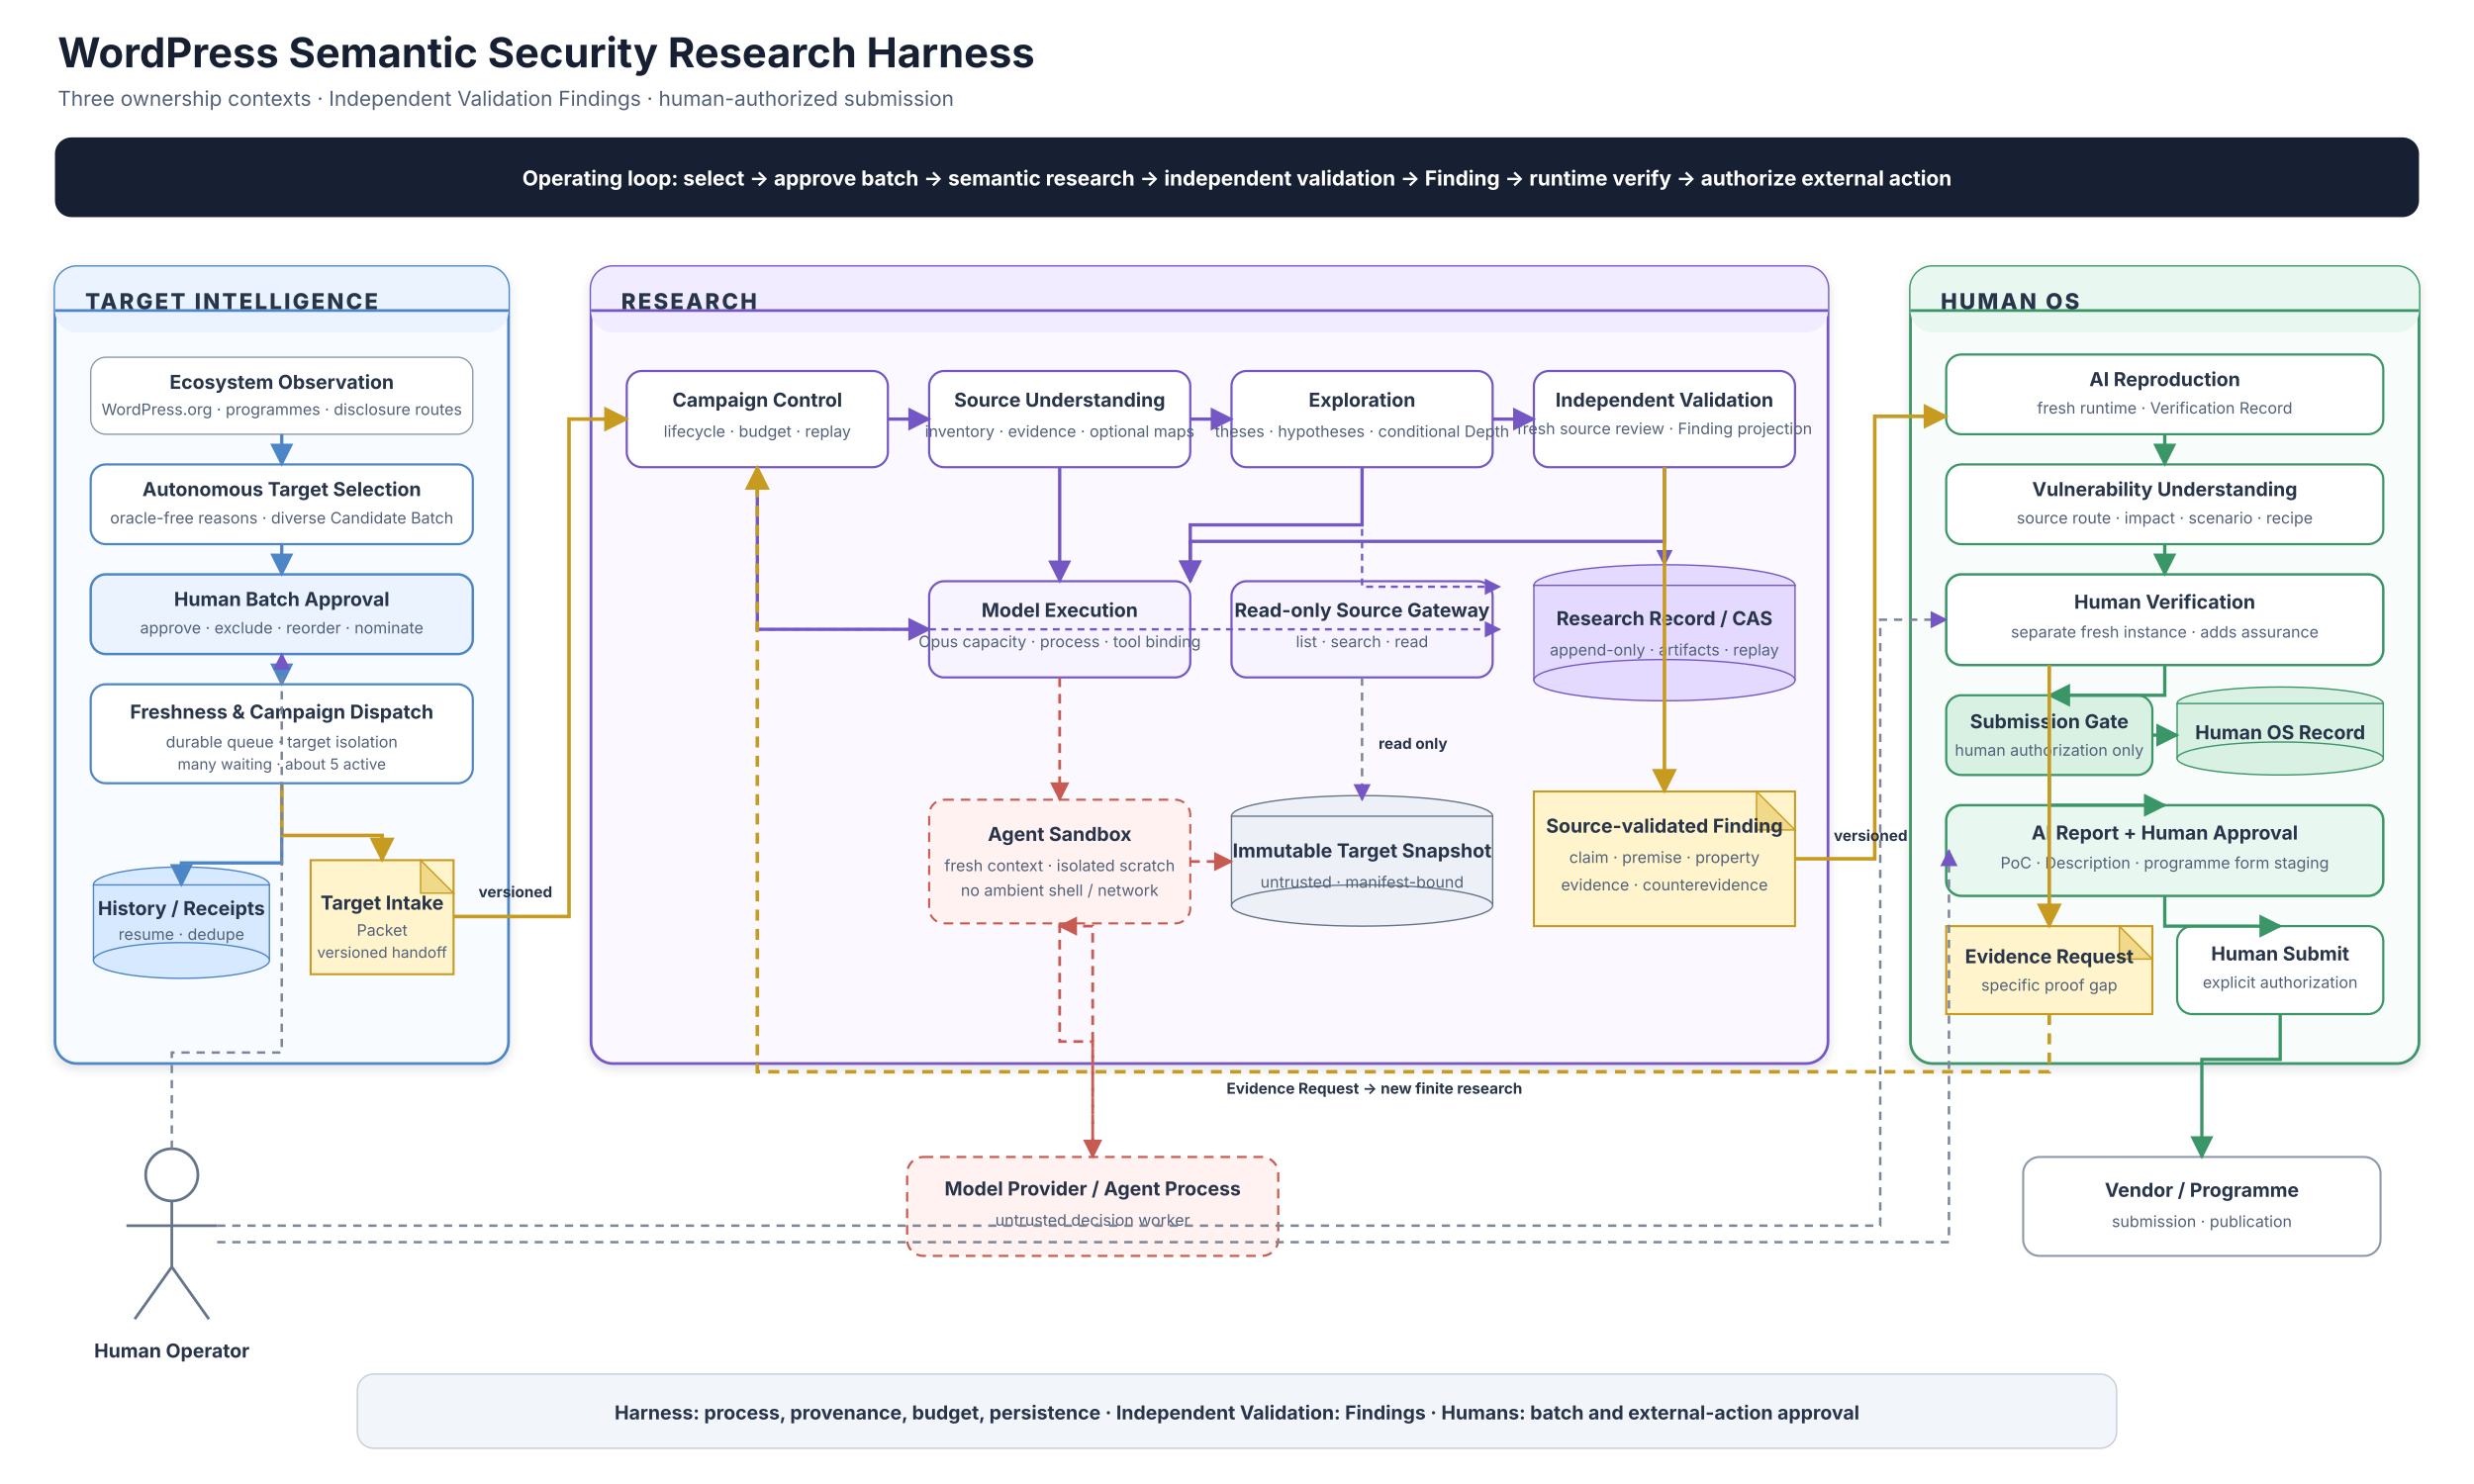
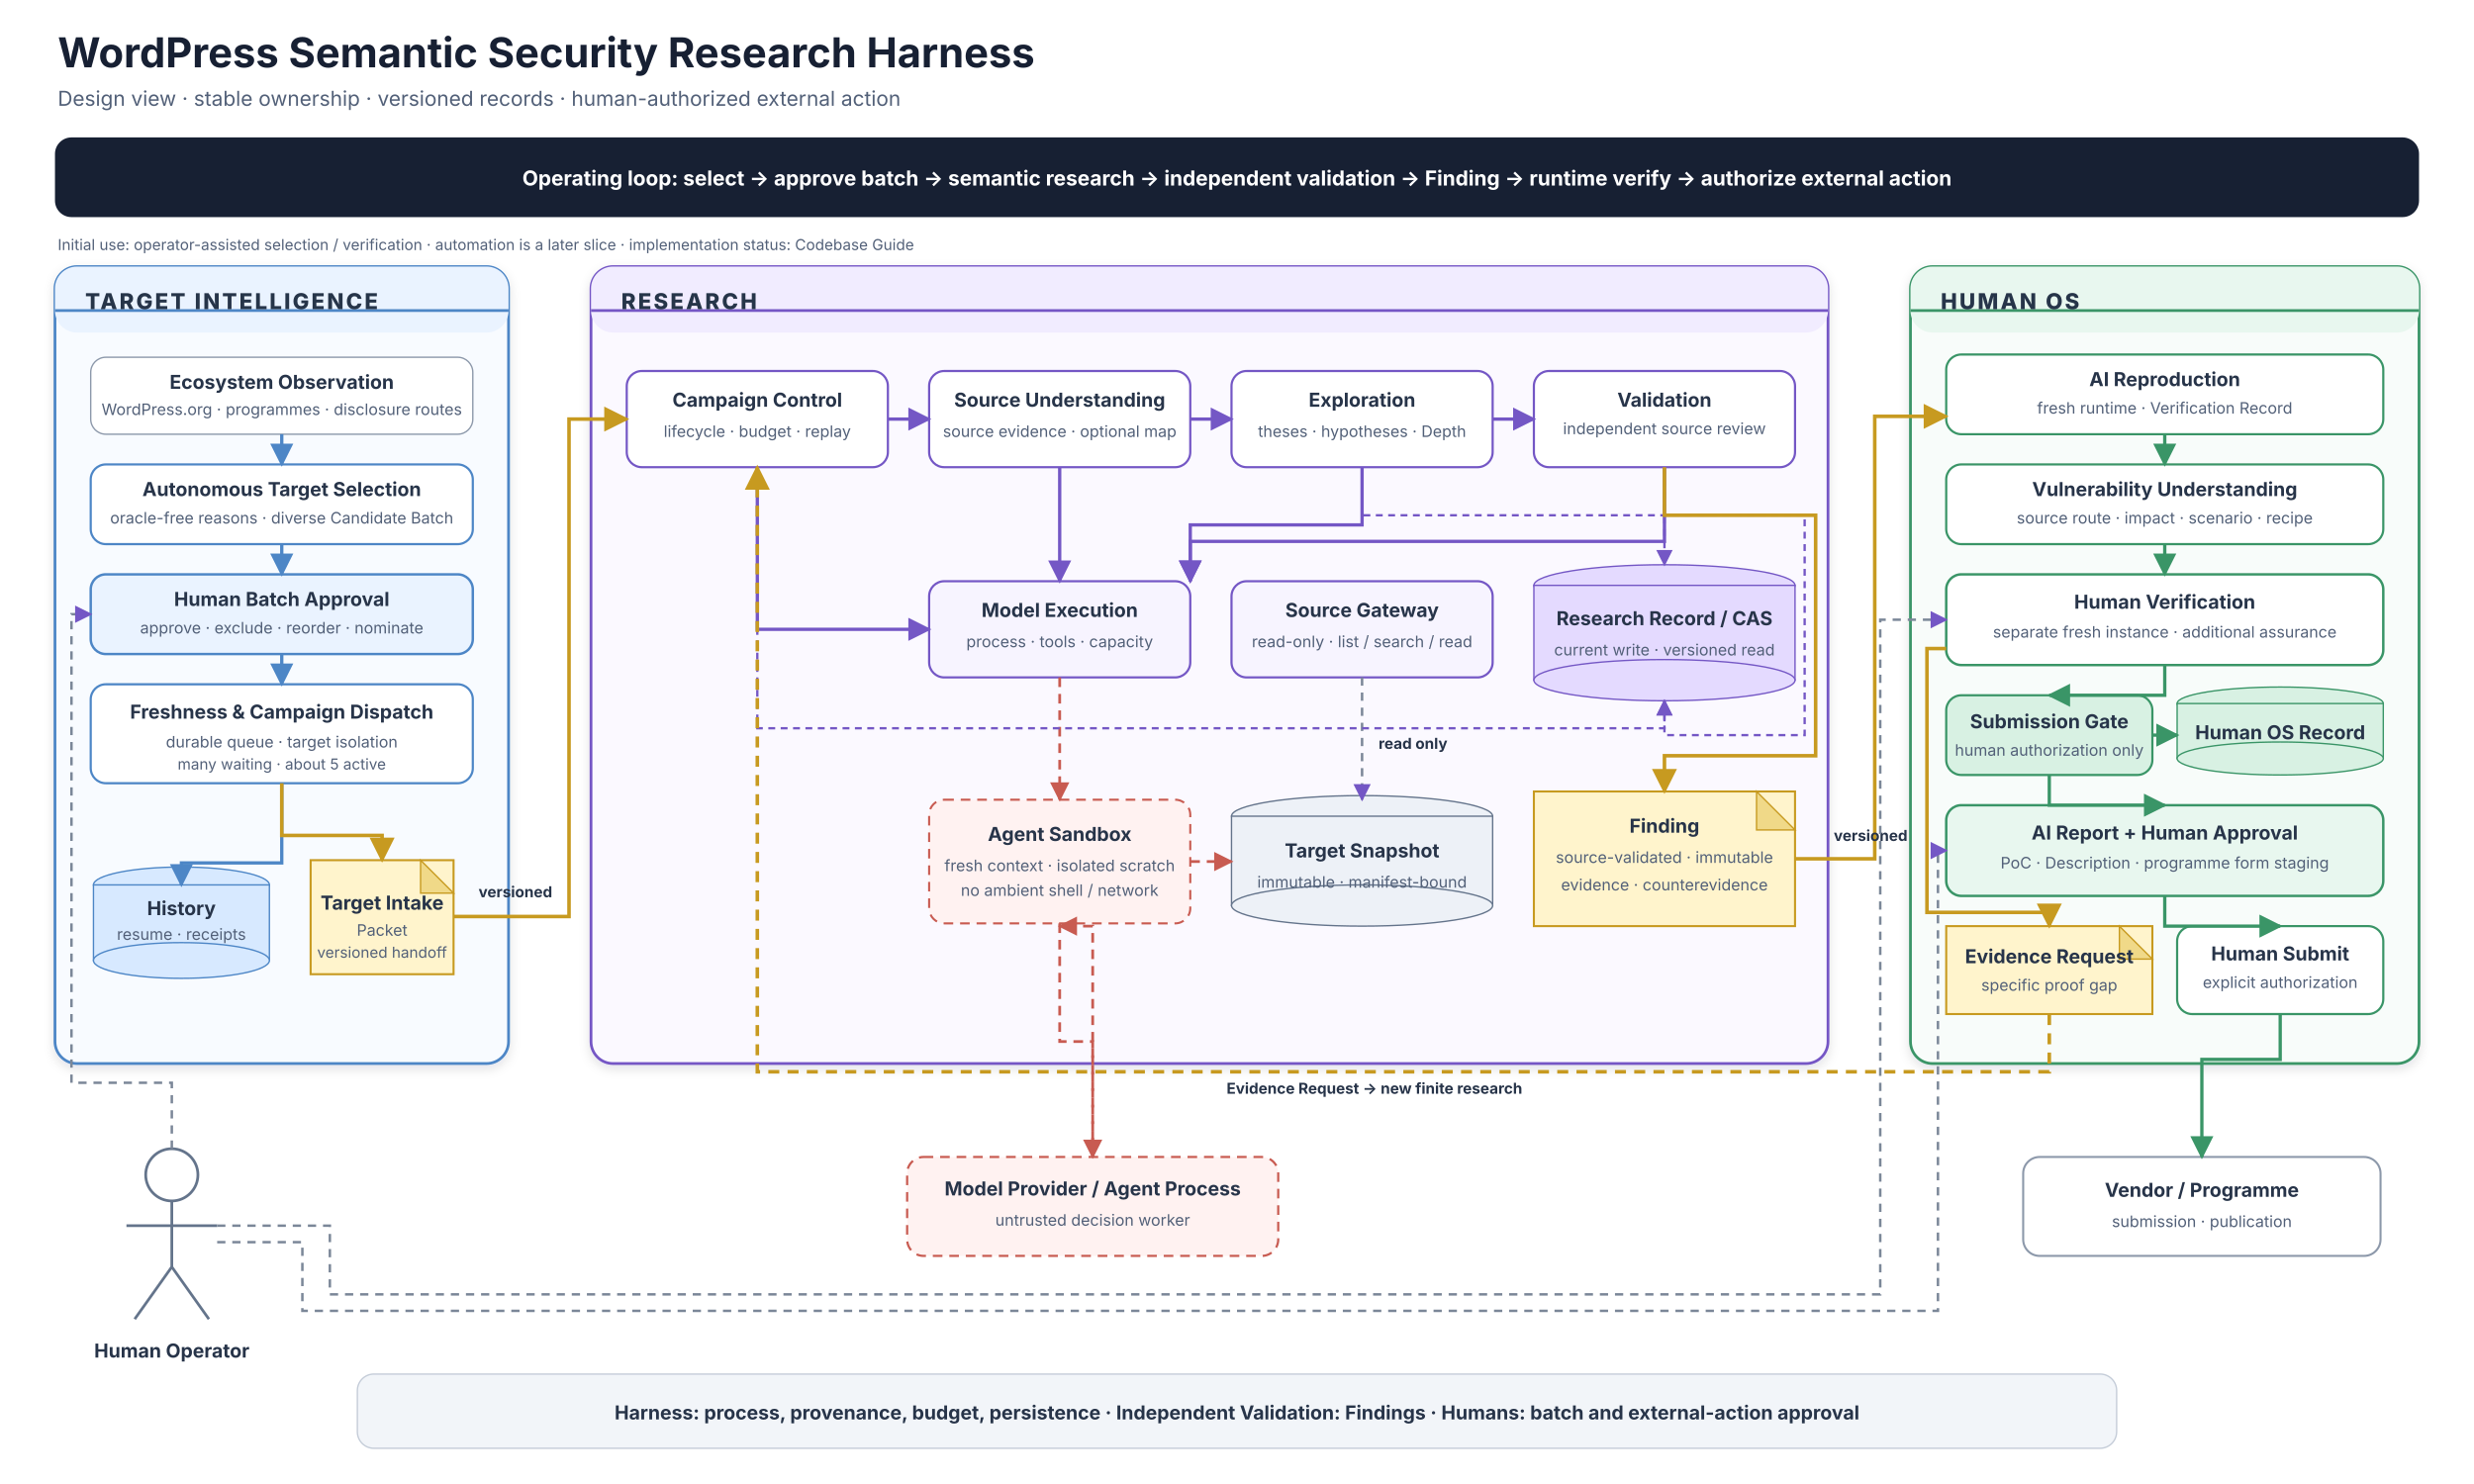
<svg xmlns="http://www.w3.org/2000/svg" width="1800" height="1080" viewBox="0 0 1800 1080" role="img" aria-labelledby="title desc">
  <defs>
    <filter id="shadow" x="-10%" y="-10%" width="120%" height="130%">
      <feDropShadow dx="0" dy="3" stdDeviation="4" flood-color="#172033" flood-opacity="0.12" />
    </filter>
    <marker id="arrow-blue" viewBox="0 0 10 10" refX="9" refY="5" markerWidth="7" markerHeight="7" orient="auto-start-reverse">
      <path d="M 0 0 L 10 5 L 0 10 z" fill="#4d86c6" />
    </marker>
    <marker id="arrow-purple" viewBox="0 0 10 10" refX="9" refY="5" markerWidth="7" markerHeight="7" orient="auto-start-reverse">
      <path d="M 0 0 L 10 5 L 0 10 z" fill="#7457c5" />
    </marker>
    <marker id="arrow-green" viewBox="0 0 10 10" refX="9" refY="5" markerWidth="7" markerHeight="7" orient="auto-start-reverse">
      <path d="M 0 0 L 10 5 L 0 10 z" fill="#3a9567" />
    </marker>
    <marker id="arrow-gold" viewBox="0 0 10 10" refX="9" refY="5" markerWidth="7" markerHeight="7" orient="auto-start-reverse">
      <path d="M 0 0 L 10 5 L 0 10 z" fill="#c79a20" />
    </marker>
    <marker id="arrow-red" viewBox="0 0 10 10" refX="9" refY="5" markerWidth="7" markerHeight="7" orient="auto-start-reverse">
      <path d="M 0 0 L 10 5 L 0 10 z" fill="#c85b51" />
    </marker>
    <style>
      text { font-family: Inter, ui-sans-serif, system-ui, -apple-system, BlinkMacSystemFont, "Segoe UI", sans-serif; fill: #273449; }
      .title { font-size: 30px; font-weight: 750; fill: #172033; }
      .subtitle { font-size: 15px; fill: #526078; }
      .mission { font-size: 15px; font-weight: 700; fill: white; }
      .zone-title { font-size: 16px; font-weight: 800; letter-spacing: 1.6px; }
      .module-title { font-size: 14px; font-weight: 750; }
      .module-sub { font-size: 11.5px; fill: #526078; }
      .small { font-size: 11px; fill: #526078; }
      .label { font-size: 11px; font-weight: 700; }
      .ownership { font-size: 14px; font-weight: 700; fill: #273449; }
      .edge-blue { fill: none; stroke: #4d86c6; stroke-width: 2.4; marker-end: url(#arrow-blue); }
      .edge-purple { fill: none; stroke: #7457c5; stroke-width: 2.4; marker-end: url(#arrow-purple); }
      .edge-green { fill: none; stroke: #3a9567; stroke-width: 2.4; marker-end: url(#arrow-green); }
      .edge-gold { fill: none; stroke: #c79a20; stroke-width: 2.6; marker-end: url(#arrow-gold); }
      .edge-red { fill: none; stroke: #c85b51; stroke-width: 2; stroke-dasharray: 7 5; marker-end: url(#arrow-red); }
      .edge-muted { fill: none; stroke: #7b8798; stroke-width: 1.8; stroke-dasharray: 6 5; marker-end: url(#arrow-purple); }
      .edge-record { fill: none; stroke: #7457c5; stroke-width: 1.7; stroke-dasharray: 5 4; marker-end: url(#arrow-purple); }
    </style>
  </defs>
  <rect width="1800" height="1080" fill="#ffffff" />
  <text x="42" y="49" class="title">WordPress Semantic Security Research Harness</text>
-   <text x="42" y="77" class="subtitle">Three ownership contexts · Independent Validation Findings · human-authorized submission</text>
+   <text x="42" y="77" class="subtitle">Design view · stable ownership · versioned records · human-authorized external action</text>
  <rect x="40" y="100" width="1720" height="58" rx="12" fill="#172033" />
  <text x="900" y="135" text-anchor="middle" class="mission">Operating loop: select → approve batch → semantic research → independent validation → Finding → runtime verify → authorize external action</text>
  <g filter="url(#shadow)">
    <rect x="40" y="194" width="330" height="580" rx="16" fill="#f8fbff" stroke="#4d86c6" stroke-width="2" />
    <rect x="40" y="194" width="330" height="48" rx="16" fill="#eaf3ff" />
    <path d="M40 226h330" stroke="#4d86c6" stroke-width="2" />
    <text x="62" y="225" class="zone-title" fill="#173b64">TARGET INTELLIGENCE</text>
    <rect x="430" y="194" width="900" height="580" rx="16" fill="#fbf9ff" stroke="#7457c5" stroke-width="2" />
    <rect x="430" y="194" width="900" height="48" rx="16" fill="#f1ecff" />
    <path d="M430 226h900" stroke="#7457c5" stroke-width="2" />
    <text x="452" y="225" class="zone-title" fill="#3f2d7d">RESEARCH</text>
    <rect x="1390" y="194" width="370" height="580" rx="16" fill="#f8fcfa" stroke="#3a9567" stroke-width="2" />
    <rect x="1390" y="194" width="370" height="48" rx="16" fill="#e8f7ef" />
    <path d="M1390 226h370" stroke="#3a9567" stroke-width="2" />
    <text x="1412" y="225" class="zone-title" fill="#205e42">HUMAN OS</text>
  </g>
+   <text x="42" y="182" class="small">Initial use: operator-assisted selection / verification · automation is a later slice · implementation status: Codebase Guide</text>
  <g>
    <rect x="66" y="260" width="278" height="56" rx="11" fill="white" stroke="#8c98aa" />
    <text x="205" y="283" text-anchor="middle" class="module-title">Ecosystem Observation</text>
    <text x="205" y="302" text-anchor="middle" class="module-sub">WordPress.org · programmes · disclosure routes</text>
    <rect x="66" y="338" width="278" height="58" rx="11" fill="white" stroke="#4d86c6" stroke-width="1.6" />
    <text x="205" y="361" text-anchor="middle" class="module-title" fill="#173b64">Autonomous Target Selection</text>
    <text x="205" y="381" text-anchor="middle" class="module-sub">oracle-free reasons · diverse Candidate Batch</text>
    <rect x="66" y="418" width="278" height="58" rx="11" fill="#eaf3ff" stroke="#4d86c6" stroke-width="1.8" />
    <text x="205" y="441" text-anchor="middle" class="module-title" fill="#173b64">Human Batch Approval</text>
    <text x="205" y="461" text-anchor="middle" class="module-sub">approve · exclude · reorder · nominate</text>
    <rect x="66" y="498" width="278" height="72" rx="11" fill="white" stroke="#4d86c6" stroke-width="1.6" />
    <text x="205" y="523" text-anchor="middle" class="module-title" fill="#173b64">Freshness &amp; Campaign Dispatch</text>
    <text x="205" y="544" text-anchor="middle" class="module-sub">durable queue · target isolation</text>
    <text x="205" y="560" text-anchor="middle" class="small">many waiting · about 5 active</text>
    <ellipse cx="132" cy="644" rx="64" ry="13" fill="#d7e9ff" stroke="#4d86c6" />
    <rect x="68" y="644" width="128" height="55" fill="#d7e9ff" stroke="#4d86c6" />
    <ellipse cx="132" cy="699" rx="64" ry="13" fill="#d7e9ff" stroke="#4d86c6" />
-     <text x="132" y="666" text-anchor="middle" class="module-title" font-size="12">History / Receipts</text>
-     <text x="132" y="684" text-anchor="middle" class="module-sub">resume · dedupe</text>
+     <text x="132" y="666" text-anchor="middle" class="module-title" font-size="12">History</text>
+     <text x="132" y="684" text-anchor="middle" class="module-sub">resume · receipts</text>
    <path d="M226 626h104v83H226z" fill="#fff4cc" stroke="#c79a20" stroke-width="1.5" />
    <path d="M306 626l24 24h-24z" fill="#f0d988" stroke="#c79a20" />
    <text x="278" y="662" text-anchor="middle" class="module-title" font-size="12">Target Intake</text>
    <text x="278" y="681" text-anchor="middle" class="module-sub">Packet</text>
    <text x="278" y="697" text-anchor="middle" class="small">versioned handoff</text>
  </g>
  <g>
    <rect x="456" y="270" width="190" height="70" rx="11" fill="white" stroke="#7457c5" stroke-width="1.6" />
    <text x="551" y="296" text-anchor="middle" class="module-title" fill="#3f2d7d">Campaign Control</text>
    <text x="551" y="318" text-anchor="middle" class="module-sub">lifecycle · budget · replay</text>
    <rect x="676" y="270" width="190" height="70" rx="11" fill="white" stroke="#7457c5" stroke-width="1.6" />
    <text x="771" y="296" text-anchor="middle" class="module-title" fill="#3f2d7d">Source Understanding</text>
-     <text x="771" y="318" text-anchor="middle" class="module-sub">inventory · evidence · optional maps</text>
+     <text x="771" y="318" text-anchor="middle" class="module-sub">source evidence · optional map</text>
    <rect x="896" y="270" width="190" height="70" rx="11" fill="white" stroke="#7457c5" stroke-width="1.6" />
    <text x="991" y="296" text-anchor="middle" class="module-title" fill="#3f2d7d">Exploration</text>
-     <text x="991" y="318" text-anchor="middle" class="module-sub">theses · hypotheses · conditional Depth</text>
+     <text x="991" y="318" text-anchor="middle" class="module-sub">theses · hypotheses · Depth</text>
    <rect x="1116" y="270" width="190" height="70" rx="11" fill="white" stroke="#7457c5" stroke-width="1.6" />
-     <text x="1211" y="296" text-anchor="middle" class="module-title" fill="#3f2d7d">Independent Validation</text>
-     <text x="1211" y="316" text-anchor="middle" class="module-sub">fresh source review · Finding projection</text>
+     <text x="1211" y="296" text-anchor="middle" class="module-title" fill="#3f2d7d">Validation</text>
+     <text x="1211" y="316" text-anchor="middle" class="module-sub">independent source review</text>
    <rect x="676" y="423" width="190" height="70" rx="11" fill="#f7f4ff" stroke="#7457c5" stroke-width="1.6" />
    <text x="771" y="449" text-anchor="middle" class="module-title" fill="#3f2d7d">Model Execution</text>
-     <text x="771" y="471" text-anchor="middle" class="module-sub">Opus capacity · process · tool binding</text>
+     <text x="771" y="471" text-anchor="middle" class="module-sub">process · tools · capacity</text>
    <rect x="896" y="423" width="190" height="70" rx="11" fill="#f7f4ff" stroke="#7457c5" stroke-width="1.6" />
-     <text x="991" y="449" text-anchor="middle" class="module-title" fill="#3f2d7d">Read-only Source Gateway</text>
-     <text x="991" y="471" text-anchor="middle" class="module-sub">list · search · read</text>
+     <text x="991" y="449" text-anchor="middle" class="module-title" fill="#3f2d7d">Source Gateway</text>
+     <text x="991" y="471" text-anchor="middle" class="module-sub">read-only · list / search / read</text>
    <ellipse cx="1211" cy="426" rx="95" ry="15" fill="#e4daff" stroke="#7457c5" />
    <rect x="1116" y="426" width="190" height="69" fill="#e4daff" stroke="#7457c5" />
    <ellipse cx="1211" cy="495" rx="95" ry="15" fill="#e4daff" stroke="#7457c5" />
    <text x="1211" y="455" text-anchor="middle" class="module-title" fill="#3f2d7d">Research Record / CAS</text>
-     <text x="1211" y="477" text-anchor="middle" class="module-sub">append-only · artifacts · replay</text>
+     <text x="1211" y="477" text-anchor="middle" class="module-sub">current write · versioned read</text>
    <rect x="676" y="582" width="190" height="90" rx="11" fill="#fff2f1" stroke="#c85b51" stroke-width="1.5" stroke-dasharray="7 5" />
    <text x="771" y="612" text-anchor="middle" class="module-title" fill="#7b2f2a">Agent Sandbox</text>
    <text x="771" y="634" text-anchor="middle" class="module-sub">fresh context · isolated scratch</text>
    <text x="771" y="652" text-anchor="middle" class="module-sub">no ambient shell / network</text>
    <ellipse cx="991" cy="594" rx="95" ry="15" fill="#edf1f7" stroke="#64748b" />
    <rect x="896" y="594" width="190" height="65" fill="#edf1f7" stroke="#64748b" />
    <ellipse cx="991" cy="659" rx="95" ry="15" fill="#edf1f7" stroke="#64748b" />
-     <text x="991" y="624" text-anchor="middle" class="module-title">Immutable Target Snapshot</text>
-     <text x="991" y="646" text-anchor="middle" class="module-sub">untrusted · manifest-bound</text>
+     <text x="991" y="624" text-anchor="middle" class="module-title">Target Snapshot</text>
+     <text x="991" y="646" text-anchor="middle" class="module-sub">immutable · manifest-bound</text>
    <path d="M1116 576h190v98h-190z" fill="#fff4cc" stroke="#c79a20" stroke-width="1.5" />
    <path d="M1278 576l28 28h-28z" fill="#f0d988" stroke="#c79a20" />
-     <text x="1211" y="606" text-anchor="middle" class="module-title" fill="#5c4610">Source-validated Finding</text>
-     <text x="1211" y="628" text-anchor="middle" class="module-sub">claim · premise · property</text>
+     <text x="1211" y="606" text-anchor="middle" class="module-title" fill="#5c4610">Finding</text>
+     <text x="1211" y="628" text-anchor="middle" class="module-sub">source-validated · immutable</text>
    <text x="1211" y="648" text-anchor="middle" class="module-sub">evidence · counterevidence</text>
  </g>
  <g>
    <rect x="1416" y="258" width="318" height="58" rx="11" fill="white" stroke="#3a9567" stroke-width="1.6" />
    <text x="1575" y="281" text-anchor="middle" class="module-title" fill="#205e42">AI Reproduction</text>
    <text x="1575" y="301" text-anchor="middle" class="module-sub">fresh runtime · Verification Record</text>
    <rect x="1416" y="338" width="318" height="58" rx="11" fill="white" stroke="#3a9567" stroke-width="1.6" />
    <text x="1575" y="361" text-anchor="middle" class="module-title" fill="#205e42">Vulnerability Understanding</text>
    <text x="1575" y="381" text-anchor="middle" class="module-sub">source route · impact · scenario · recipe</text>
    <rect x="1416" y="418" width="318" height="66" rx="11" fill="white" stroke="#3a9567" stroke-width="1.8" />
    <text x="1575" y="443" text-anchor="middle" class="module-title" fill="#205e42">Human Verification</text>
-     <text x="1575" y="464" text-anchor="middle" class="module-sub">separate fresh instance · adds assurance</text>
+     <text x="1575" y="464" text-anchor="middle" class="module-sub">separate fresh instance · additional assurance</text>
    <rect x="1416" y="506" width="150" height="58" rx="11" fill="#d8f1e3" stroke="#3a9567" stroke-width="1.6" />
    <text x="1491" y="530" text-anchor="middle" class="module-title" fill="#205e42">Submission Gate</text>
    <text x="1491" y="550" text-anchor="middle" class="module-sub">human authorization only</text>
    <ellipse cx="1659" cy="512" rx="75" ry="12" fill="#d8f1e3" stroke="#3a9567" />
    <rect x="1584" y="512" width="150" height="40" fill="#d8f1e3" stroke="#3a9567" />
    <ellipse cx="1659" cy="552" rx="75" ry="12" fill="#d8f1e3" stroke="#3a9567" />
    <text x="1659" y="538" text-anchor="middle" class="module-title" font-size="12" fill="#205e42">Human OS Record</text>
    <rect x="1416" y="586" width="318" height="66" rx="11" fill="#e8f7ef" stroke="#3a9567" stroke-width="1.8" />
    <text x="1575" y="611" text-anchor="middle" class="module-title" fill="#205e42">AI Report + Human Approval</text>
    <text x="1575" y="632" text-anchor="middle" class="module-sub">PoC · Description · programme form staging</text>
    <path d="M1416 674h150v64h-150z" fill="#fff4cc" stroke="#c79a20" stroke-width="1.5" />
    <path d="M1542 674l24 24h-24z" fill="#f0d988" stroke="#c79a20" />
    <text x="1491" y="701" text-anchor="middle" class="module-title" font-size="12" fill="#5c4610">Evidence Request</text>
    <text x="1491" y="721" text-anchor="middle" class="module-sub">specific proof gap</text>
    <rect x="1584" y="674" width="150" height="64" rx="11" fill="white" stroke="#3a9567" stroke-width="1.6" />
    <text x="1659" y="699" text-anchor="middle" class="module-title" font-size="12" fill="#205e42">Human Submit</text>
    <text x="1659" y="719" text-anchor="middle" class="module-sub">explicit authorization</text>
  </g>
  <path d="M205 316v22" class="edge-blue" />
  <path d="M205 396v22" class="edge-blue" />
  <path d="M205 476v22" class="edge-blue" />
  <path d="M205 570v58H132v16" class="edge-blue" />
  <path d="M205 570v38h73v18" class="edge-gold" />
  <path d="M330 667h84v-362h42" class="edge-gold" />
  <text x="375" y="653" text-anchor="middle" class="label" fill="#8a6815">versioned</text>
  <path d="M646 305h30" class="edge-purple" />
  <path d="M866 305h30" class="edge-purple" />
  <path d="M1086 305h30" class="edge-purple" />
  <path d="M551 340v118h125" class="edge-purple" />
  <path d="M771 340v83" class="edge-purple" />
  <path d="M991 340v42H866v41" class="edge-purple" />
  <path d="M1211 340v54H866v29" class="edge-purple" />
  <path d="M771 493v89" class="edge-red" />
  <path d="M866 627h30" class="edge-red" />
  <path d="M991 493v89" class="edge-muted" />
  <text x="1003" y="545" class="label" fill="#64748b">read only</text>
-   <path d="M551 340v118h540" class="edge-record" />
-   <path d="M991 340v87h100" class="edge-record" />
+   <path d="M551 340v190h660v-20" class="edge-record" />
+   <path d="M991 340v35h322v160h-102v-25" class="edge-record" />
  <path d="M1211 340v71" class="edge-record" />
-   <path d="M1211 340v236" class="edge-gold" />
+   <path d="M1211 340v35h110v175h-110v26" class="edge-gold" />
  <path d="M1306 625h58v-322h52" class="edge-gold" />
  <text x="1361" y="612" text-anchor="middle" class="label" fill="#8a6815">versioned</text>
  <path d="M1575 316v22" class="edge-green" />
  <path d="M1575 396v22" class="edge-green" />
  <path d="M1575 484v22h-84" class="edge-green" />
  <path d="M1566 535h18" class="edge-green" />
  <path d="M1491 564v22h84" class="edge-green" />
  <path d="M1575 652v22h84" class="edge-green" />
-   <path d="M1491 484v190" class="edge-gold" />
+   <path d="M1416 472h-14v192h89v10" class="edge-gold" />
  <g>
    <circle cx="125" cy="855" r="19" fill="none" stroke="#64748b" stroke-width="2" />
    <path d="M125 874v48M92 892h66M125 922l-27 38M125 922l27 38" fill="none" stroke="#64748b" stroke-width="2" />
    <text x="125" y="988" text-anchor="middle" class="module-title">Human Operator</text>
    <rect x="660" y="842" width="270" height="72" rx="12" fill="#fff2f1" stroke="#c85b51" stroke-width="1.6" stroke-dasharray="7 5" />
    <text x="795" y="870" text-anchor="middle" class="module-title" fill="#7b2f2a">Model Provider / Agent Process</text>
    <text x="795" y="892" text-anchor="middle" class="module-sub">untrusted decision worker</text>
    <rect x="1472" y="842" width="260" height="72" rx="12" fill="white" stroke="#8c98aa" stroke-width="1.5" />
    <text x="1602" y="871" text-anchor="middle" class="module-title">Vendor / Programme</text>
    <text x="1602" y="893" text-anchor="middle" class="module-sub">submission · publication</text>
  </g>
  <path d="M771 672v86h24v84" class="edge-red" />
  <path d="M795 842v-168h-24" class="edge-red" />
  <path d="M1659 738v33h-57v71" class="edge-green" />
  <path d="M1491 738v42H551v-440" class="edge-gold" stroke-dasharray="8 6" />
  <text x="1000" y="796" text-anchor="middle" class="label" fill="#8a6815">Evidence Request → new finite research</text>
-   <path d="M125 836v-70h80V476" class="edge-muted" />
-   <path d="M158 892h1210v-441h48" class="edge-muted" />
-   <path d="M158 904h1260v-285" class="edge-muted" />
+   <path d="M125 836v-48H52V447h14" class="edge-muted" />
+   <path d="M158 892h82v50h1128V451h48" class="edge-muted" />
+   <path d="M158 904h62v50h1190V619h6" class="edge-muted" />
  <rect x="260" y="1000" width="1280" height="54" rx="12" fill="#f2f5f9" stroke="#c4ccd8" />
  <text x="900" y="1033" text-anchor="middle" class="ownership">Harness: process, provenance, budget, persistence · Independent Validation: Findings · Humans: batch and external-action approval</text>
</svg>
